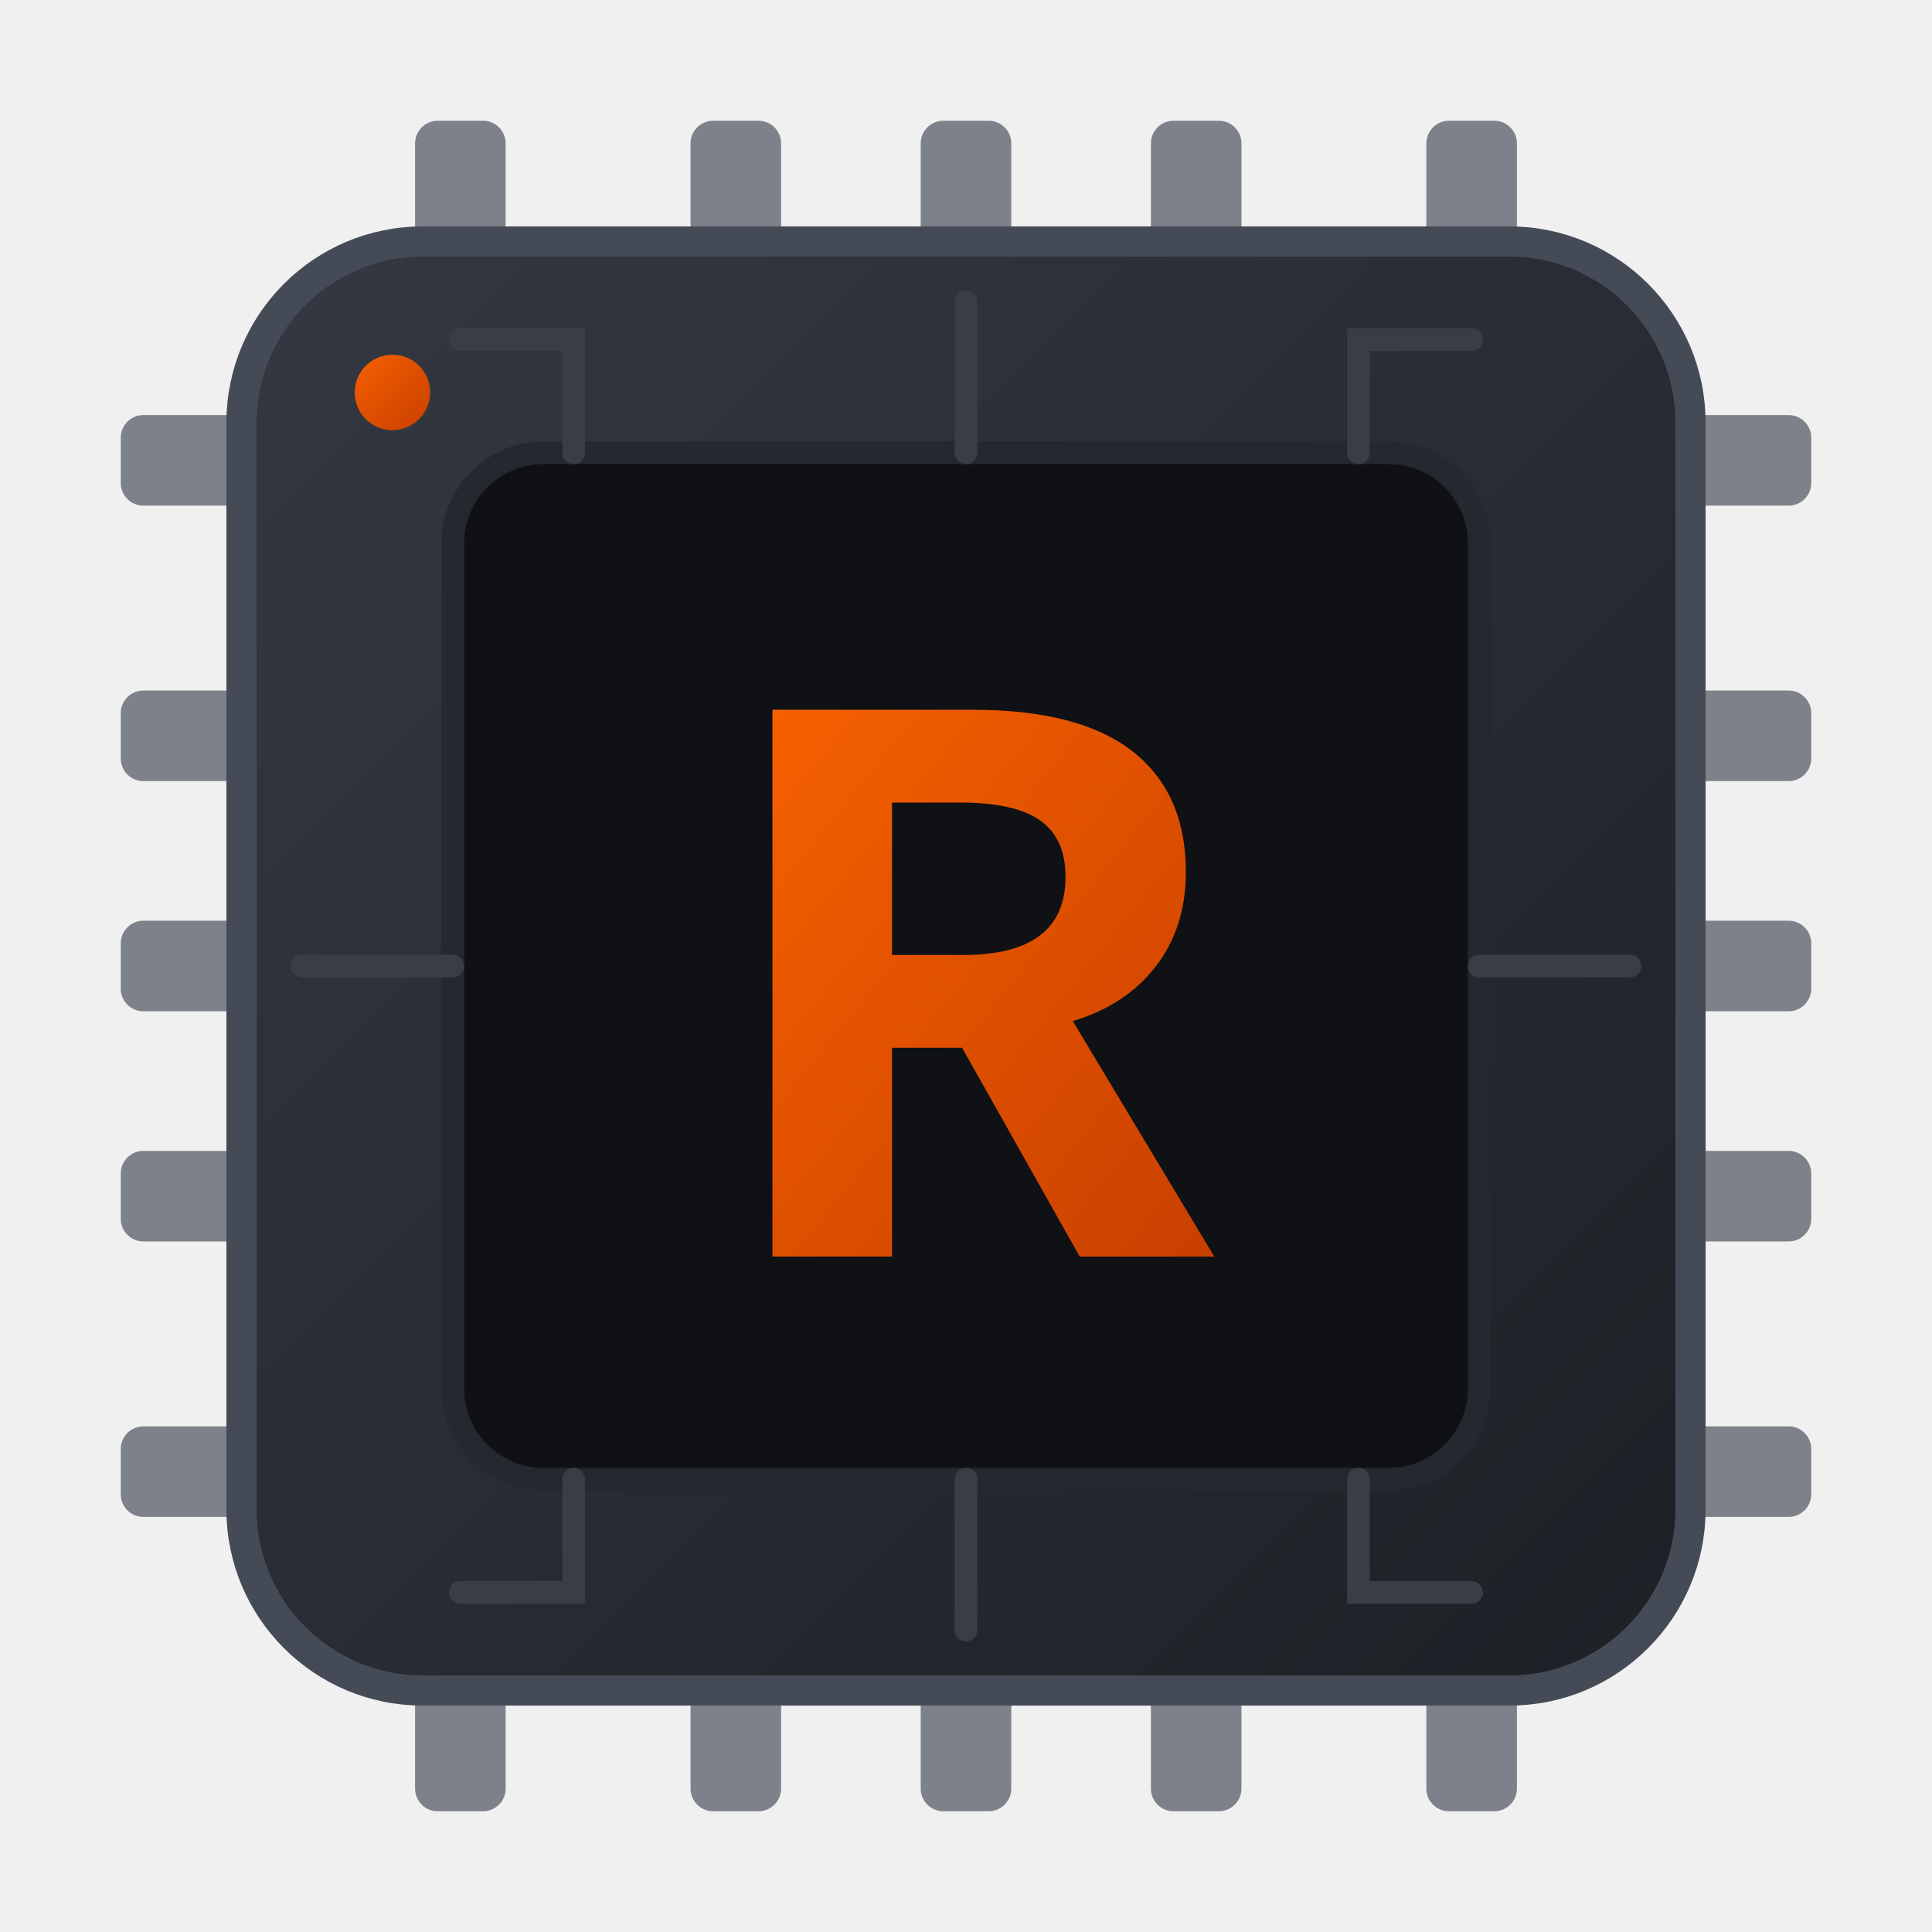
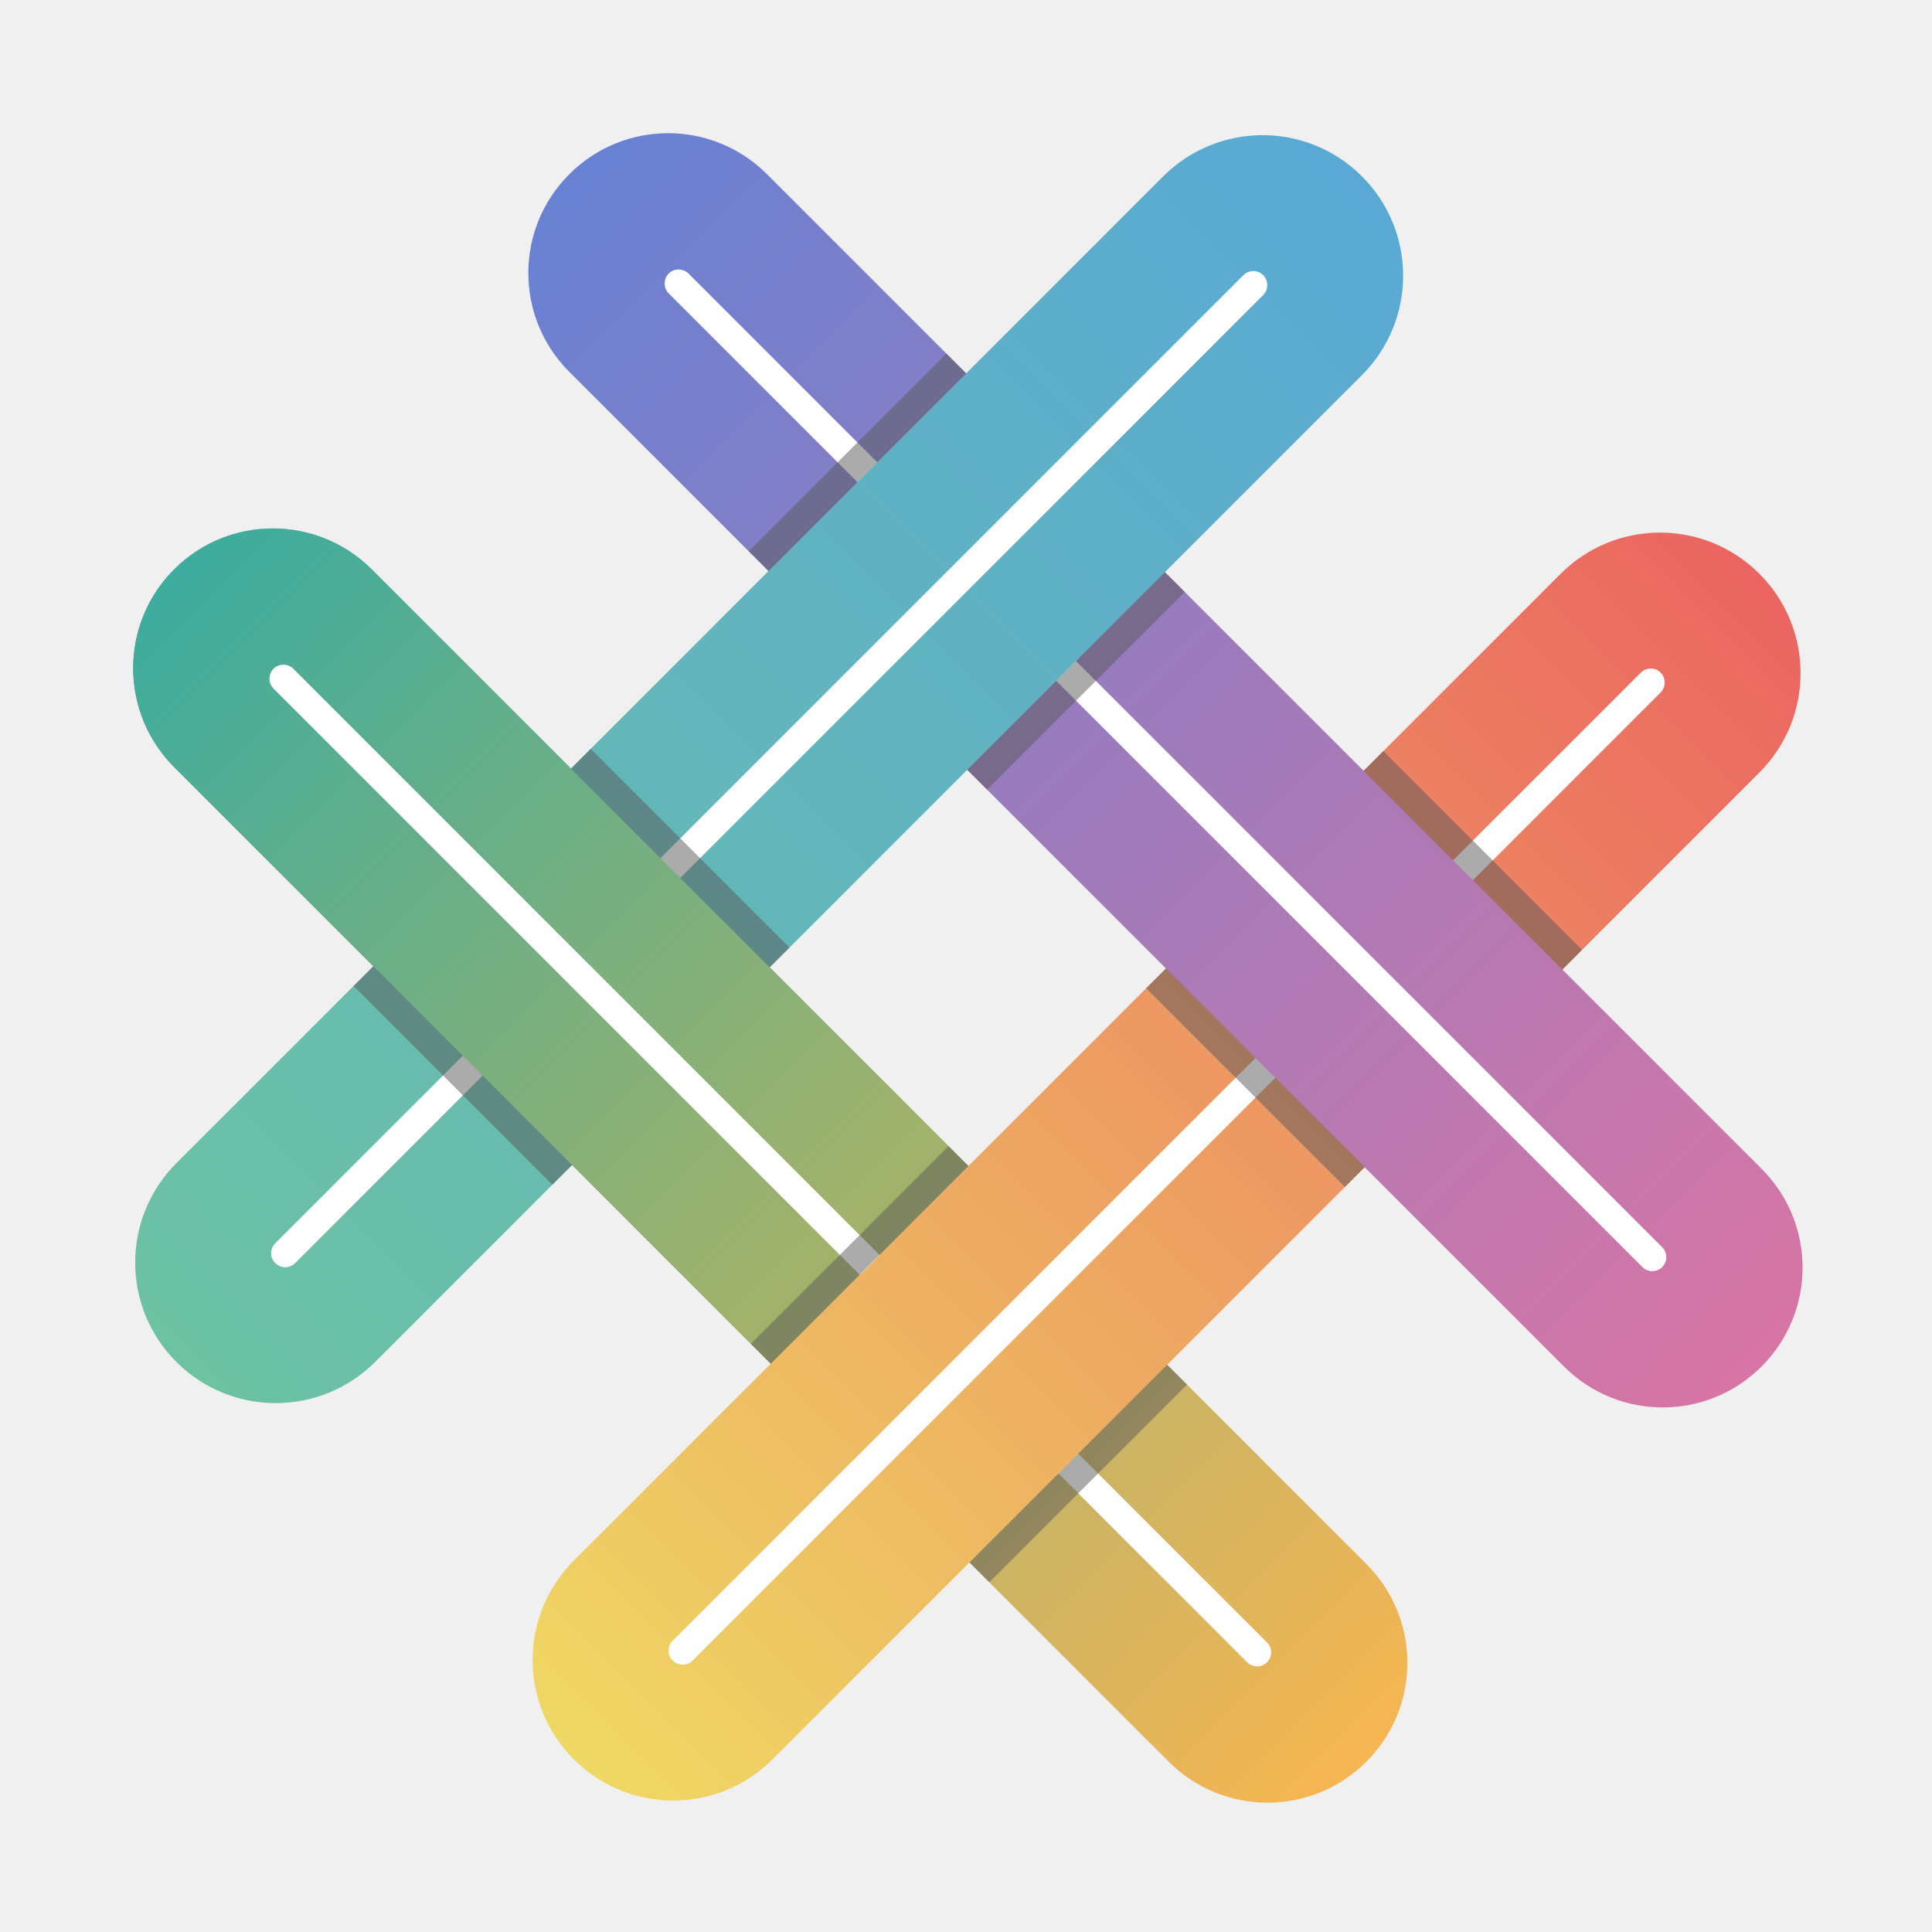
- <svg xmlns="http://www.w3.org/2000/svg" width="512" height="512" viewBox="0 0 512 512">
+ <svg xmlns="http://www.w3.org/2000/svg" xmlns:ns1="https://www.edrawsoft.cn/xml/2017/SVGExtensions/" height="510" width="510" viewBox="0 0 510 510">
  <defs>
-     <linearGradient id="chip-bg" x1="0%" y1="0%" x2="100%" y2="100%">
-       <stop offset="0%" stop-color="#343842" />
-       <stop offset="100%" stop-color="#1d2025" />
+     <linearGradient x2="100%" id="lg1" y1="0%" y2="0%" x1="0%">
+       <stop offset="0.00" stop-color="#3dac9e" />
+       <stop offset="1.00" stop-color="#f7b651" />
    </linearGradient>
-     <linearGradient id="rust-color" x1="0%" y1="0%" x2="100%" y2="100%">
-       <stop offset="0%" stop-color="#f56000" />
-       <stop offset="100%" stop-color="#c83f00" />
+     <linearGradient x2="100%" id="lg2" y1="0%" y2="0%" x1="0%">
+       <stop offset="0.00" stop-color="#eb6461" />
+       <stop offset="1.00" stop-color="#efd963" />
+     </linearGradient>
+     <linearGradient x2="100%" id="lg3" y1="0%" y2="0%" x1="0%">
+       <stop offset="0.00" stop-color="#6781d3" />
+       <stop offset="1.00" stop-color="#d875a4" />
+     </linearGradient>
+     <linearGradient x2="100%" id="lg4" y1="0%" y2="0%" x1="0%">
+       <stop offset="0.00" stop-color="#59a9d5" />
+       <stop offset="1.00" stop-color="#6cc2a2" />
+     </linearGradient>
+     <linearGradient x2="100%" id="lg5" y1="0%" y2="0%" x1="0%">
+       <stop offset="0.00" stop-color="#3dac9e" />
+       <stop offset="1.00" stop-color="#a7b268" />
    </linearGradient>
  </defs>
-   <g fill="#7d818a">
-     <rect x="110" y="32" width="24" height="40" rx="6" />
-     <rect x="183" y="32" width="24" height="40" rx="6" />
-     <rect x="256" y="32" width="24" height="40" rx="6" transform="translate(-12, 0)" />
-     <rect x="305" y="32" width="24" height="40" rx="6" />
-     <rect x="378" y="32" width="24" height="40" rx="6" />
-     <rect x="110" y="440" width="24" height="40" rx="6" />
-     <rect x="183" y="440" width="24" height="40" rx="6" />
-     <rect x="256" y="440" width="24" height="40" rx="6" transform="translate(-12, 0)" />
-     <rect x="305" y="440" width="24" height="40" rx="6" />
-     <rect x="378" y="440" width="24" height="40" rx="6" />
-     <rect x="32" y="110" width="40" height="24" rx="6" />
-     <rect x="32" y="183" width="40" height="24" rx="6" />
-     <rect x="32" y="256" width="40" height="24" rx="6" transform="translate(0, -12)" />
-     <rect x="32" y="305" width="40" height="24" rx="6" />
-     <rect x="32" y="378" width="40" height="24" rx="6" />
-     <rect x="440" y="110" width="40" height="24" rx="6" />
-     <rect x="440" y="183" width="40" height="24" rx="6" />
-     <rect x="440" y="256" width="40" height="24" rx="6" transform="translate(0, -12)" />
-     <rect x="440" y="305" width="40" height="24" rx="6" />
-     <rect x="440" y="378" width="40" height="24" rx="6" />
+   <g transform="translate(5.5,5.5)" ns1:name="页-1" id="page1">
+     <rect height="500" width="500" x="0" y="0" fill="none" />
+     <g transform="matrix(0.707107,0.707107,-0.707107,0.707107,249.1183,-63.85339)" id="group1">
+       <path d="M36.9,73.8L408.2,73.8L408.2,73.8C428.6,73.8,445.1,57.3,445.1,36.9C445.1,16.5,428.6,.0,408.2,.0L36.9,.0L36.9,.0C16.5,.0,.0,16.5,.0,36.9C.0,57.3,16.5,73.8,36.9,73.8z" fill-rule="nonzero" transform="translate(0.000151,258.1886)" id="shape2" fill="url(#lg1)" />
+       <path d="M3.7,7.4L367.2,7.4L367.2,7.4C369.3,7.4,370.9,5.7,370.9,3.7C370.9,1.7,369.3,.0,367.2,.0L3.7,.0L3.7,.0C1.7,.0,.0,1.7,.0,3.7C.0,5.7,1.7,7.4,3.7,7.4z" fill-rule="nonzero" transform="translate(37.09127,291.3843)" id="shape3" fill="#ffffff" />
+       <path d="M37.1,74.2L405.5,74.2L405.5,74.2C426.0,74.2,442.6,57.6,442.6,37.1C442.6,16.6,426.0,.0,405.5,.0L37.1,.0L37.1,.0C16.6,.0,.0,16.6,.0,37.1C.0,57.6,16.6,74.2,37.1,74.2z" fill-rule="nonzero" transform="matrix(0,1,-1,0,333.827,0)" id="shape4" fill="url(#lg2)" />
+       <path d="M3.7,7.4L365.1,7.4L365.1,7.4C367.2,7.4,368.8,5.8,368.8,3.7C368.8,1.7,367.2,.0,365.1,.0L3.7,.0L3.7,.0C1.7,.0,.0,1.7,.0,3.7C.0,5.8,1.7,7.4,3.7,7.4z" fill-rule="nonzero" transform="matrix(0,1,-1,0,300.4442,36.88384)" id="shape5" fill="#ffffff" />
+       <path d="M36.9,73.8L408.2,73.8L408.2,73.8C428.6,73.8,445.1,57.3,445.1,36.9C445.1,16.5,428.6,.0,408.2,.0L36.9,.0L36.9,.0C16.5,.0,.0,16.5,.0,36.9C.0,57.3,16.5,73.8,36.9,73.8z" fill-rule="nonzero" transform="translate(0,110.6522)" id="shape6" fill="url(#lg3)" />
+       <path d="M3.7,7.4L367.2,7.4L367.2,7.4C369.3,7.4,370.9,5.7,370.9,3.7C370.9,1.7,369.3,.0,367.2,.0L3.7,.0L3.7,.0C1.7,.0,.0,1.7,.0,3.7C.0,5.7,1.7,7.4,3.7,7.4z" fill-rule="nonzero" transform="translate(37.09127,143.8479)" id="shape7" fill="#ffffff" />
+       <path d="M37.1,74.2L405.5,74.2L405.5,74.2C426.0,74.2,442.6,57.6,442.6,37.1C442.6,16.6,426.0,.0,405.5,.0L37.1,.0L37.1,.0C16.6,.0,.0,16.6,.0,37.1C.0,57.6,16.6,74.2,37.1,74.2z" fill-rule="nonzero" transform="matrix(0,1,-1,0,185.4594,0)" id="shape8" fill="url(#lg4)" />
+       <path d="M3.7,7.4L365.1,7.4L365.1,7.4C367.2,7.4,368.8,5.8,368.8,3.7C368.8,1.7,367.2,.0,365.1,.0L3.7,.0L3.7,.0C1.7,.0,.0,1.7,.0,3.7C.0,5.8,1.7,7.4,3.7,7.4z" fill-rule="nonzero" transform="matrix(0,1,-1,0,152.0767,36.88396)" id="shape9" fill="#ffffff" />
+       <path d="M.0,36.9C.0,16.5,16.6,.0,37.1,.0L259.6,.0L259.6,73.8L37.1,73.8C16.6,73.8,.0,57.3,.0,36.9z" fill-rule="nonzero" transform="translate(0,258.1886)" id="shape10" fill="url(#lg5)" />
+       <path d="M3.7,7.4L218.8,7.4L218.8,7.4C220.9,7.4,222.6,5.7,222.6,3.7C222.6,1.7,220.9,.0,218.8,.0L3.7,.0L3.7,.0C1.7,.0,.0,1.7,.0,3.7C.0,5.7,1.7,7.4,3.7,7.4zM222.6,7.4L222.6,.0L140.9,.0L140.9,7.4L222.6,7.4z" fill-rule="nonzero" transform="translate(37.09176,291.3843)" id="shape11" fill="#ffffff" />
+       <path d="M7.4,73.8L7.4,.0L.0,.0L.0,73.8L7.4,73.8z" fill-rule="nonzero" fill-opacity="0.50" transform="translate(103.8573,110.6522)" id="shape12" fill="#595959" />
+       <path d="M7.4,73.8L7.4,.0L.0,.0L.0,73.8L7.4,73.8z" fill-rule="nonzero" fill-opacity="0.50" transform="translate(185.4594,110.6521)" id="shape13" fill="#595959" />
+       <path d="M7.4,73.8L7.4,.0L.0,.0L.0,73.8L7.4,73.8z" fill-rule="nonzero" fill-opacity="0.50" transform="translate(252.2248,258.1886)" id="shape14" fill="#595959" />
+       <path d="M7.4,73.8L7.4,.0L.0,.0L.0,73.8L7.4,73.8z" fill-rule="nonzero" fill-opacity="0.50" transform="translate(333.827,258.1886)" id="shape15" fill="#595959" />
+       <path d="M7.4,74.2L7.4,.0L.0,.0L.0,74.2L7.4,74.2z" fill-rule="nonzero" fill-opacity="0.50" transform="matrix(0,1,-1,0,185.4594,250.8118)" id="shape16" fill="#595959" />
+       <path d="M7.4,74.2L7.4,.0L.0,.0L.0,74.2L7.4,74.2z" fill-rule="nonzero" fill-opacity="0.50" transform="matrix(0,1,-1,0,185.4592,331.9569)" id="shape17" fill="#595959" />
+       <path d="M7.4,74.2L7.4,.0L.0,.0L.0,74.2L7.4,74.2z" fill-rule="nonzero" fill-opacity="0.50" transform="matrix(0,1,-1,0,333.827,103.2754)" id="shape18" fill="#595959" />
+       <path d="M7.4,74.2L7.4,.0L.0,.0L.0,74.2L7.4,74.2z" fill-rule="nonzero" fill-opacity="0.50" transform="matrix(0,1,-1,0,333.827,184.4204)" id="shape19" fill="#595959" />
+     </g>
  </g>
-   <rect x="64" y="64" width="384" height="384" rx="48" fill="url(#chip-bg)" stroke="#454b56" stroke-width="8" />
-   <rect x="120" y="120" width="272" height="272" rx="24" fill="#0f1115" stroke="#25282e" stroke-width="6" />
-   <text x="256" y="333" font-family="'Trebuchet MS', 'Courier New', monospace" font-size="220" font-weight="900" fill="url(#rust-color)" text-anchor="middle">R</text>
-   <g stroke="#3a3d45" stroke-width="6" stroke-linecap="round">
-     <path d="M 120 256 L 80 256" />
-     <path d="M 392 256 L 432 256" />
-     <path d="M 256 120 L 256 80" />
-     <path d="M 256 392 L 256 432" />
-     <path d="M 152 120 L 152 90 L 122 90" fill="none" />
-     <path d="M 360 120 L 360 90 L 390 90" fill="none" />
-     <path d="M 152 392 L 152 422 L 122 422" fill="none" />
-     <path d="M 360 392 L 360 422 L 390 422" fill="none" />
-   </g>
-   <circle cx="104" cy="104" r="10" fill="url(#rust-color)" />
</svg>
